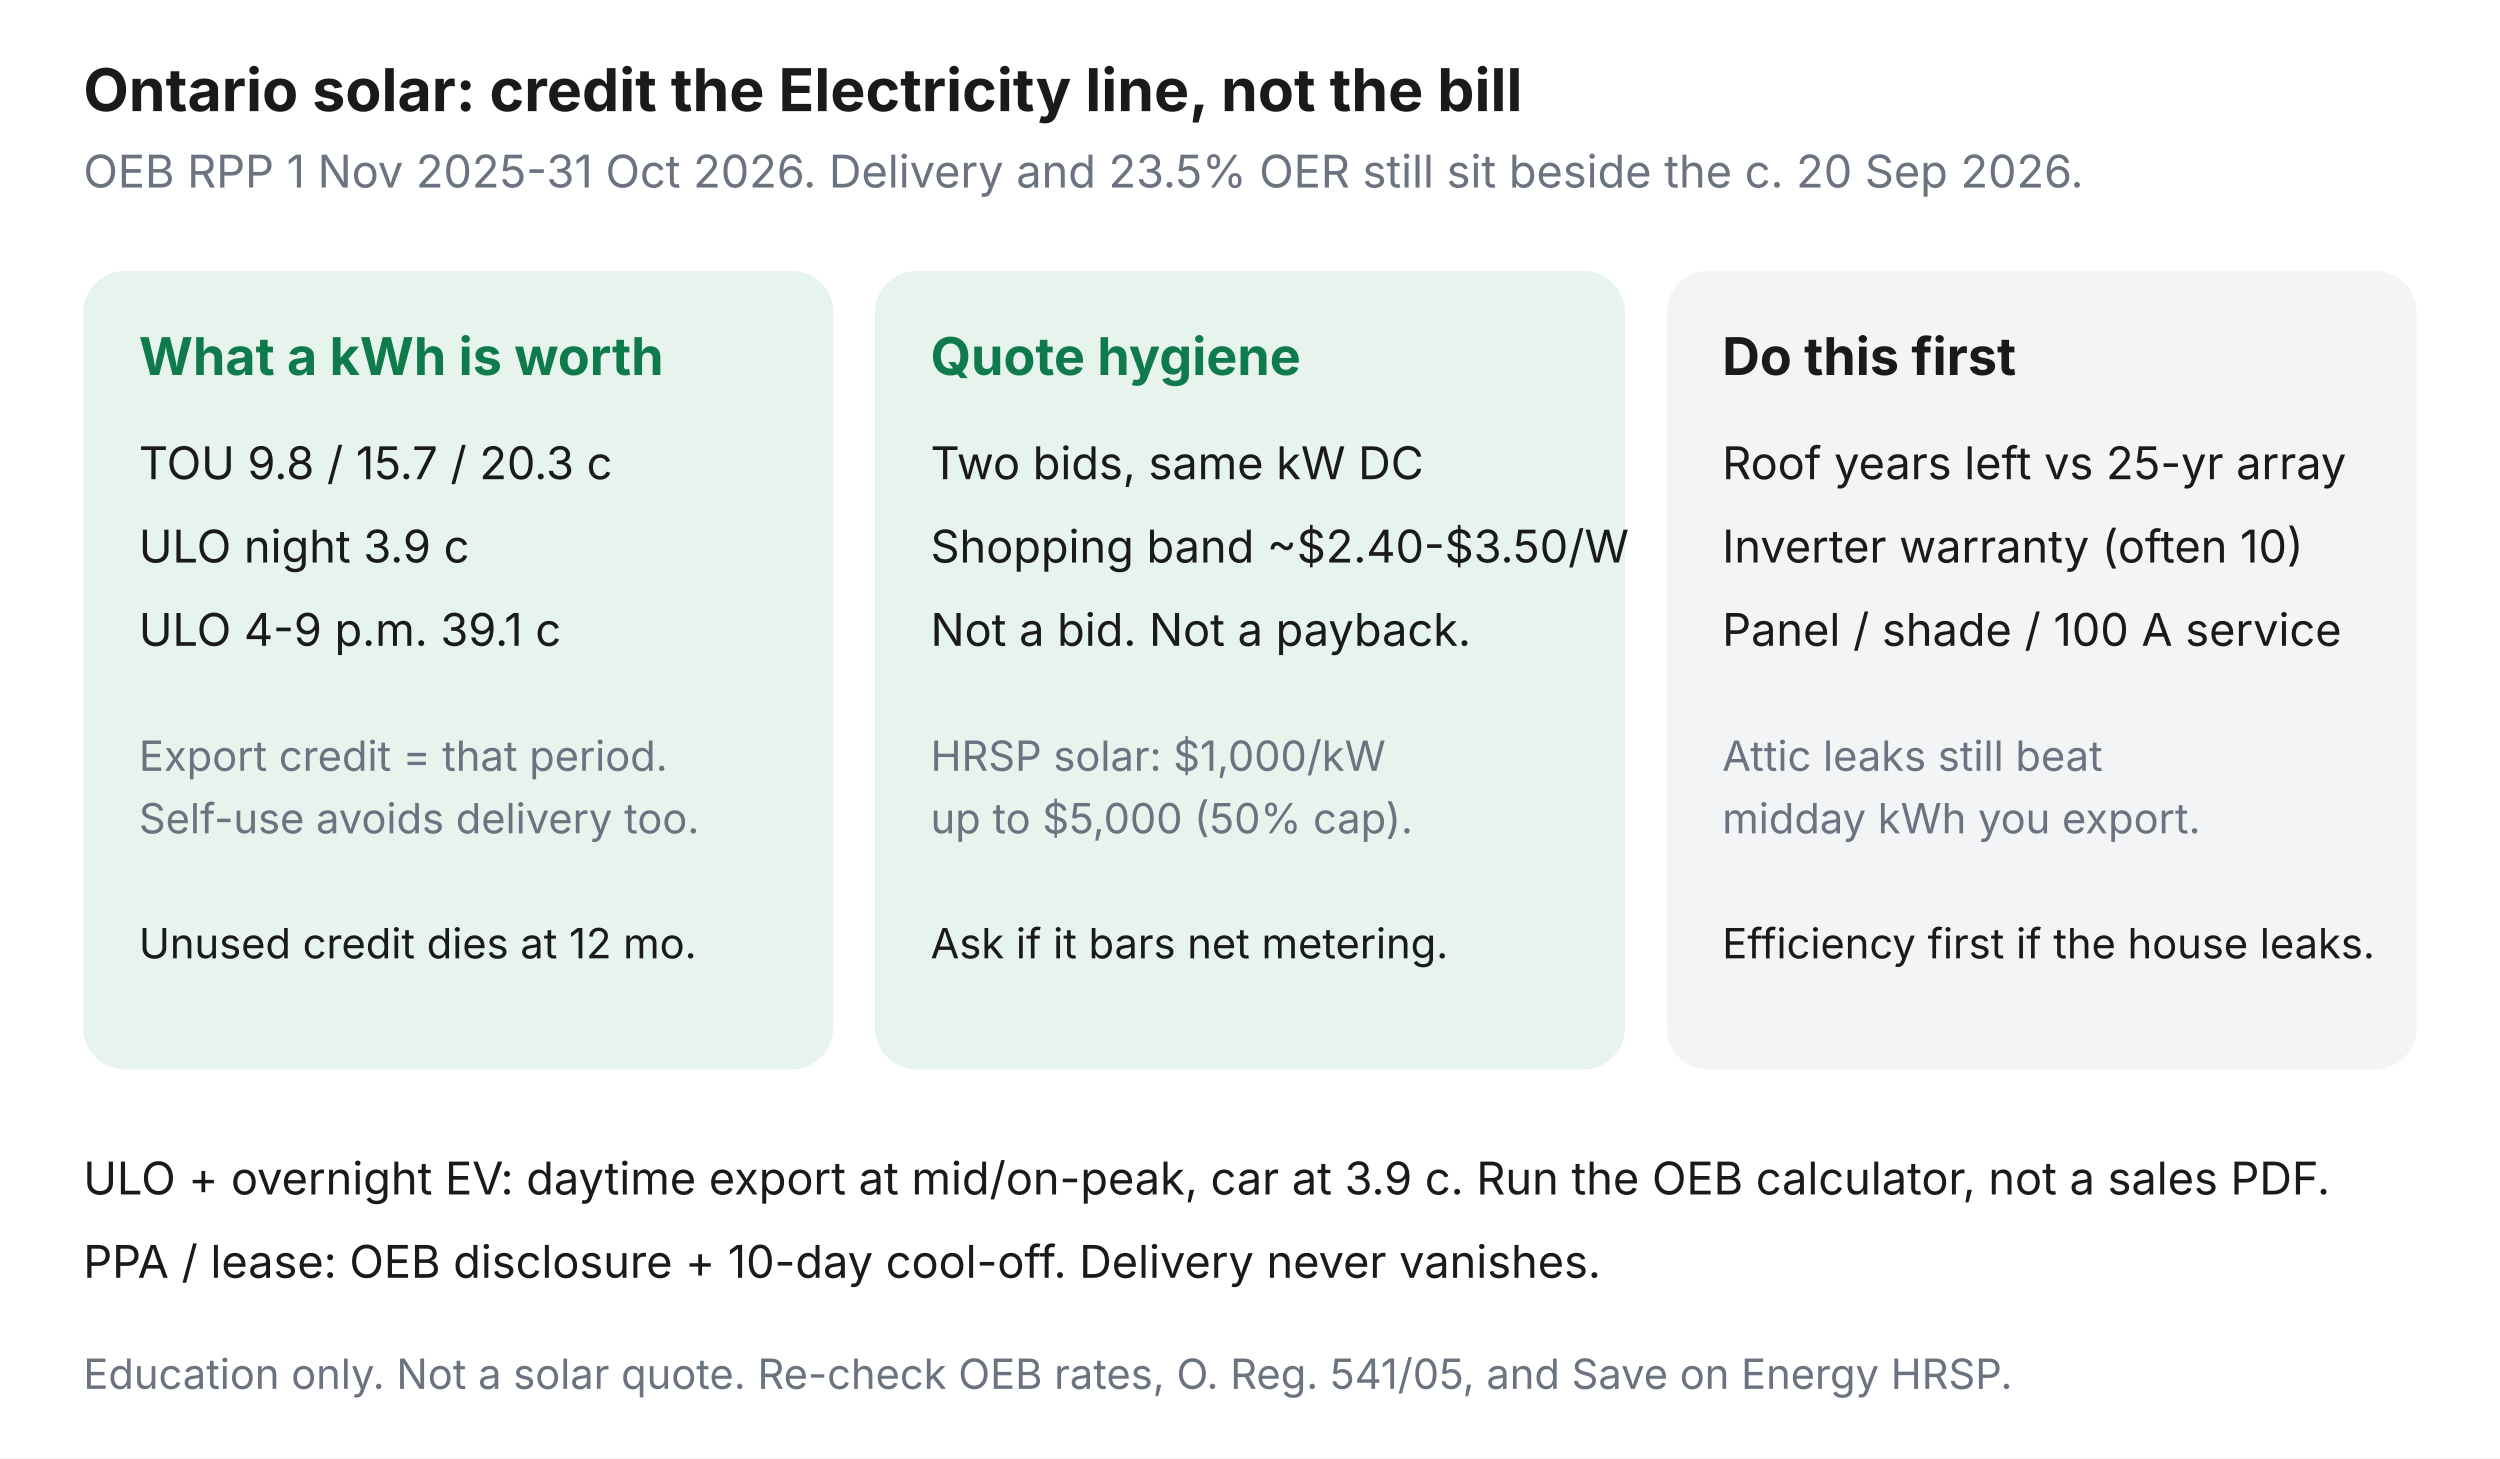
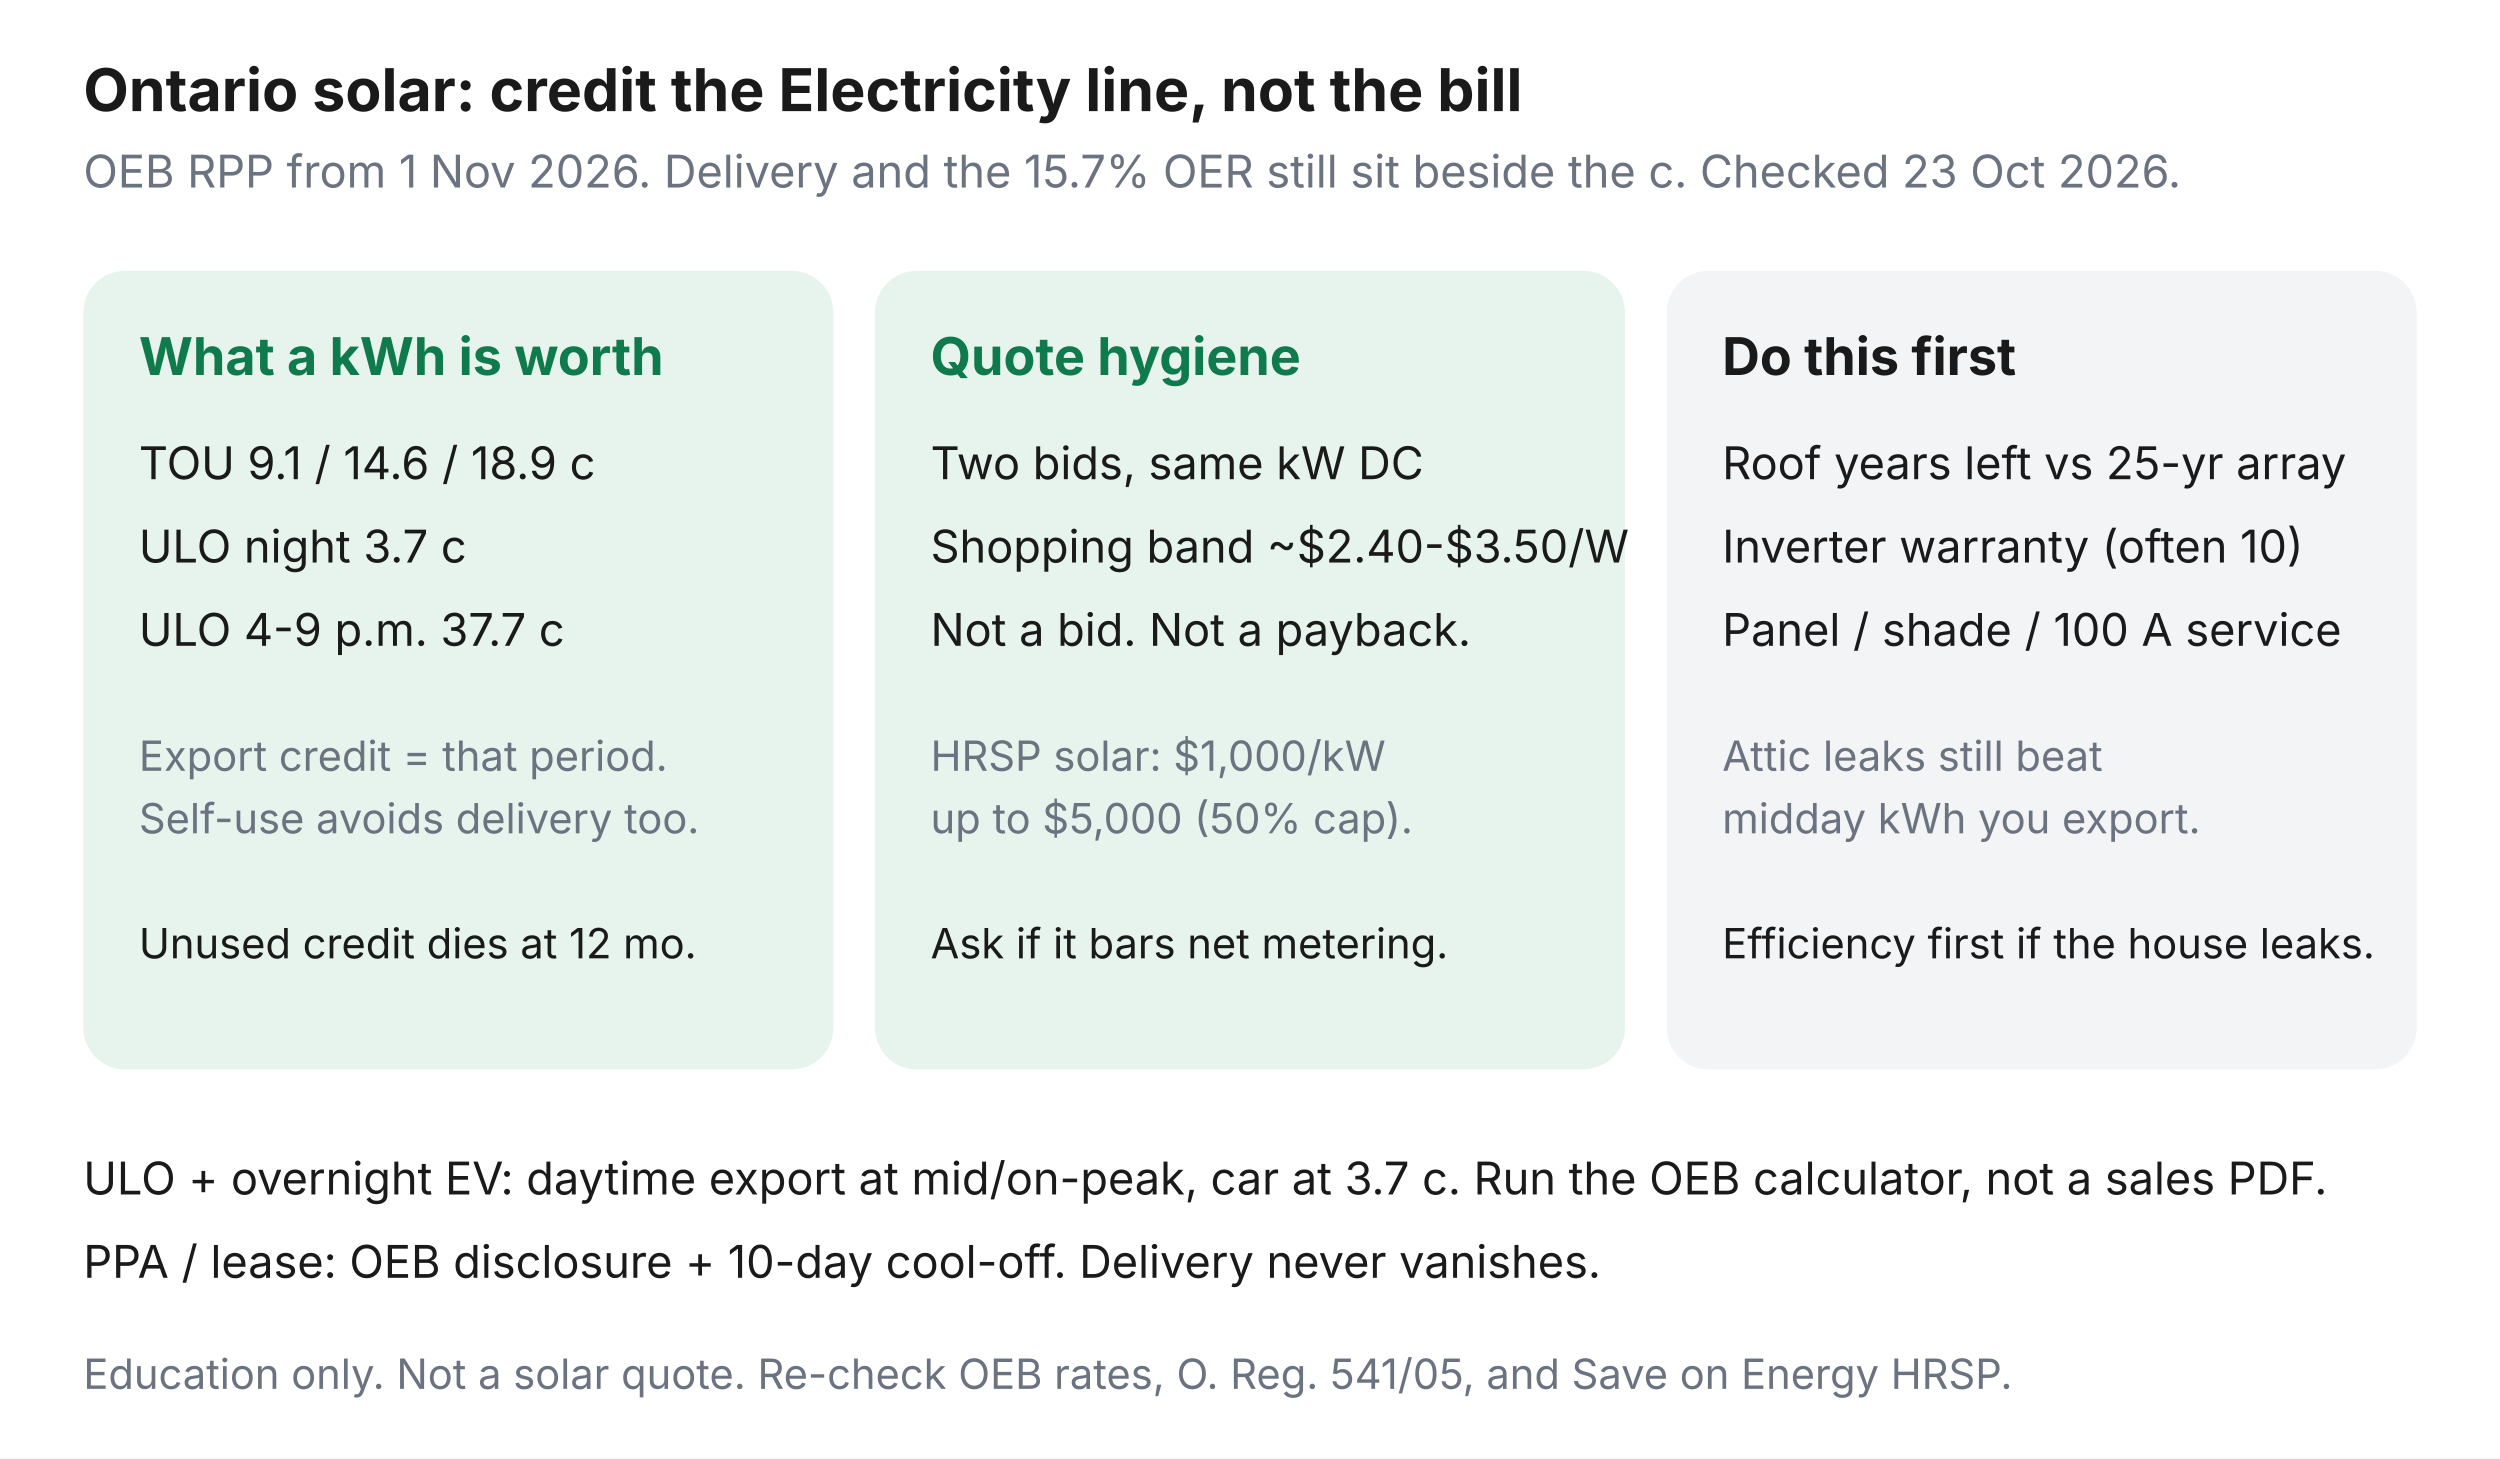
<svg xmlns="http://www.w3.org/2000/svg" viewBox="0 0 720 420" role="img" aria-labelledby="title desc">
  <rect width="720" height="420" fill="#FFFFFF" />
  <text x="24" y="32" font-family="Inter, system-ui, sans-serif" font-size="17" font-weight="700" fill="#1A1A1A">Ontario solar: credit the Electricity line, not the bill</text>
-   <text x="24" y="54" font-family="Inter, system-ui, sans-serif" font-size="13" fill="#6B7280">OEB RPP 1 Nov 2025-31 Oct 2026. Delivery and 23.5% OER still sit beside the c. 20 Sep 2026.</text>
+   <text x="24" y="54" font-family="Inter, system-ui, sans-serif" font-size="13" fill="#6B7280">OEB RPP from 1 Nov 2026. Delivery and the 15.7% OER still sit beside the c. Checked 23 Oct 2026.</text>
  <rect x="24" y="78" width="216" height="230" rx="12" fill="#E7F4EE" />
  <text x="40" y="108" font-size="15" font-weight="700" fill="#0F7A4B" font-family="Inter, system-ui, sans-serif">What a kWh is worth</text>
-   <text x="40" y="138" font-size="13" fill="#1A1A1A" font-family="Inter, system-ui, sans-serif">TOU 9.8 / 15.7 / 20.3 c</text>
-   <text x="40" y="162" font-size="13" fill="#1A1A1A" font-family="Inter, system-ui, sans-serif">ULO night 3.9 c</text>
-   <text x="40" y="186" font-size="13" fill="#1A1A1A" font-family="Inter, system-ui, sans-serif">ULO 4-9 p.m. 39.1 c</text>
+   <text x="40" y="138" font-size="13" fill="#1A1A1A" font-family="Inter, system-ui, sans-serif">TOU 9.1 / 14.6 / 18.9 c</text>
+   <text x="40" y="162" font-size="13" fill="#1A1A1A" font-family="Inter, system-ui, sans-serif">ULO night 3.7 c</text>
+   <text x="40" y="186" font-size="13" fill="#1A1A1A" font-family="Inter, system-ui, sans-serif">ULO 4-9 p.m. 37.7 c</text>
  <text x="40" y="222" font-size="12" fill="#6B7280" font-family="Inter, system-ui, sans-serif">Export credit = that period.</text>
  <text x="40" y="240" font-size="12" fill="#6B7280" font-family="Inter, system-ui, sans-serif">Self-use avoids delivery too.</text>
  <text x="40" y="276" font-size="12" fill="#1A1A1A" font-family="Inter, system-ui, sans-serif">Unused credit dies at 12 mo.</text>
  <rect x="252" y="78" width="216" height="230" rx="12" fill="#E7F4EE" />
  <text x="268" y="108" font-size="15" font-weight="700" fill="#0F7A4B" font-family="Inter, system-ui, sans-serif">Quote hygiene</text>
  <text x="268" y="138" font-size="13" fill="#1A1A1A" font-family="Inter, system-ui, sans-serif">Two bids, same kW DC</text>
  <text x="268" y="162" font-size="13" fill="#1A1A1A" font-family="Inter, system-ui, sans-serif">Shopping band ~$2.40-$3.50/W</text>
  <text x="268" y="186" font-size="13" fill="#1A1A1A" font-family="Inter, system-ui, sans-serif">Not a bid. Not a payback.</text>
  <text x="268" y="222" font-size="12" fill="#6B7280" font-family="Inter, system-ui, sans-serif">HRSP solar: $1,000/kW</text>
  <text x="268" y="240" font-size="12" fill="#6B7280" font-family="Inter, system-ui, sans-serif">up to $5,000 (50% cap).</text>
  <text x="268" y="276" font-size="12" fill="#1A1A1A" font-family="Inter, system-ui, sans-serif">Ask if it bars net metering.</text>
  <rect x="480" y="78" width="216" height="230" rx="12" fill="#F3F4F6" />
  <text x="496" y="108" font-size="15" font-weight="700" fill="#1A1A1A" font-family="Inter, system-ui, sans-serif">Do this first</text>
  <text x="496" y="138" font-size="13" fill="#1A1A1A" font-family="Inter, system-ui, sans-serif">Roof years left vs 25-yr array</text>
  <text x="496" y="162" font-size="13" fill="#1A1A1A" font-family="Inter, system-ui, sans-serif">Inverter warranty (often 10)</text>
  <text x="496" y="186" font-size="13" fill="#1A1A1A" font-family="Inter, system-ui, sans-serif">Panel / shade / 100 A service</text>
  <text x="496" y="222" font-size="12" fill="#6B7280" font-family="Inter, system-ui, sans-serif">Attic leaks still beat</text>
  <text x="496" y="240" font-size="12" fill="#6B7280" font-family="Inter, system-ui, sans-serif">midday kWh you export.</text>
  <text x="496" y="276" font-size="12" fill="#1A1A1A" font-family="Inter, system-ui, sans-serif">Efficiency first if the house leaks.</text>
-   <text x="24" y="344" font-size="13" fill="#1A1A1A" font-family="Inter, system-ui, sans-serif">ULO + overnight EV: daytime export at mid/on-peak, car at 3.9 c. Run the OEB calculator, not a sales PDF.</text>
+   <text x="24" y="344" font-size="13" fill="#1A1A1A" font-family="Inter, system-ui, sans-serif">ULO + overnight EV: daytime export at mid/on-peak, car at 3.7 c. Run the OEB calculator, not a sales PDF.</text>
  <text x="24" y="368" font-size="13" fill="#1A1A1A" font-family="Inter, system-ui, sans-serif">PPA / lease: OEB disclosure + 10-day cool-off. Delivery never vanishes.</text>
  <text x="24" y="400" font-family="Inter, system-ui, sans-serif" font-size="12" fill="#6B7280">Education only. Not a solar quote. Re-check OEB rates, O. Reg. 541/05, and Save on Energy HRSP.</text>
</svg>
